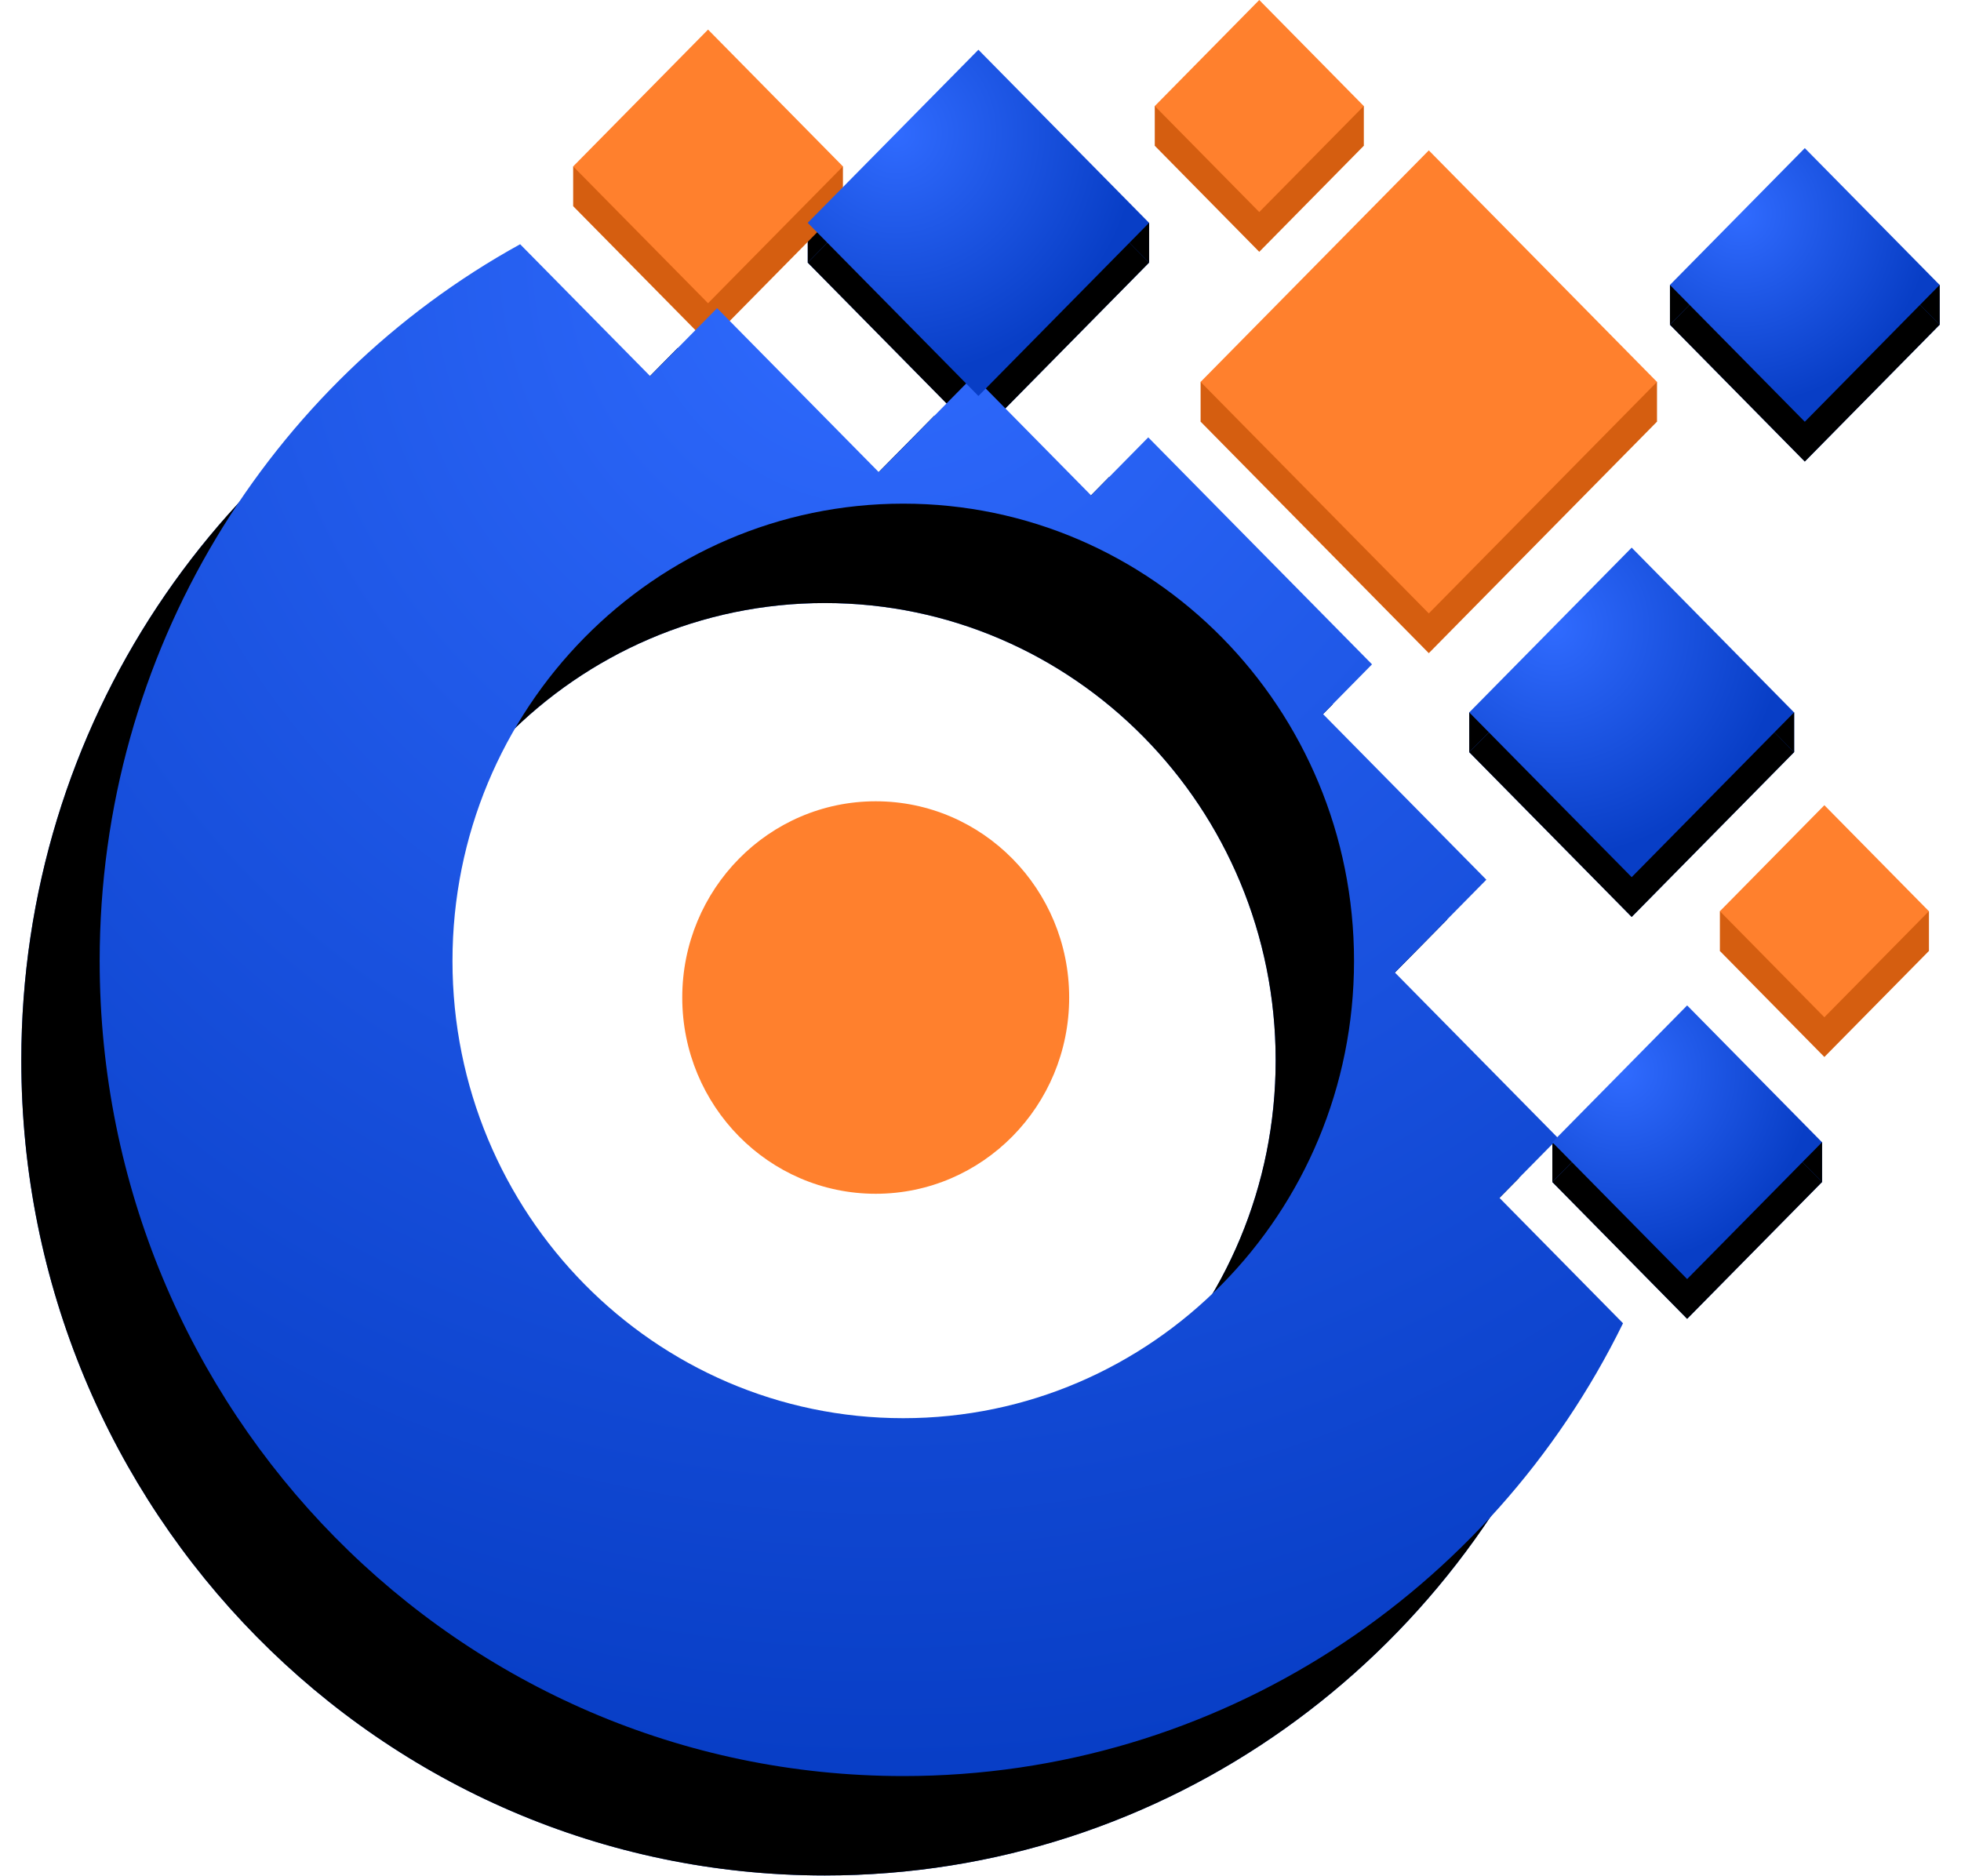
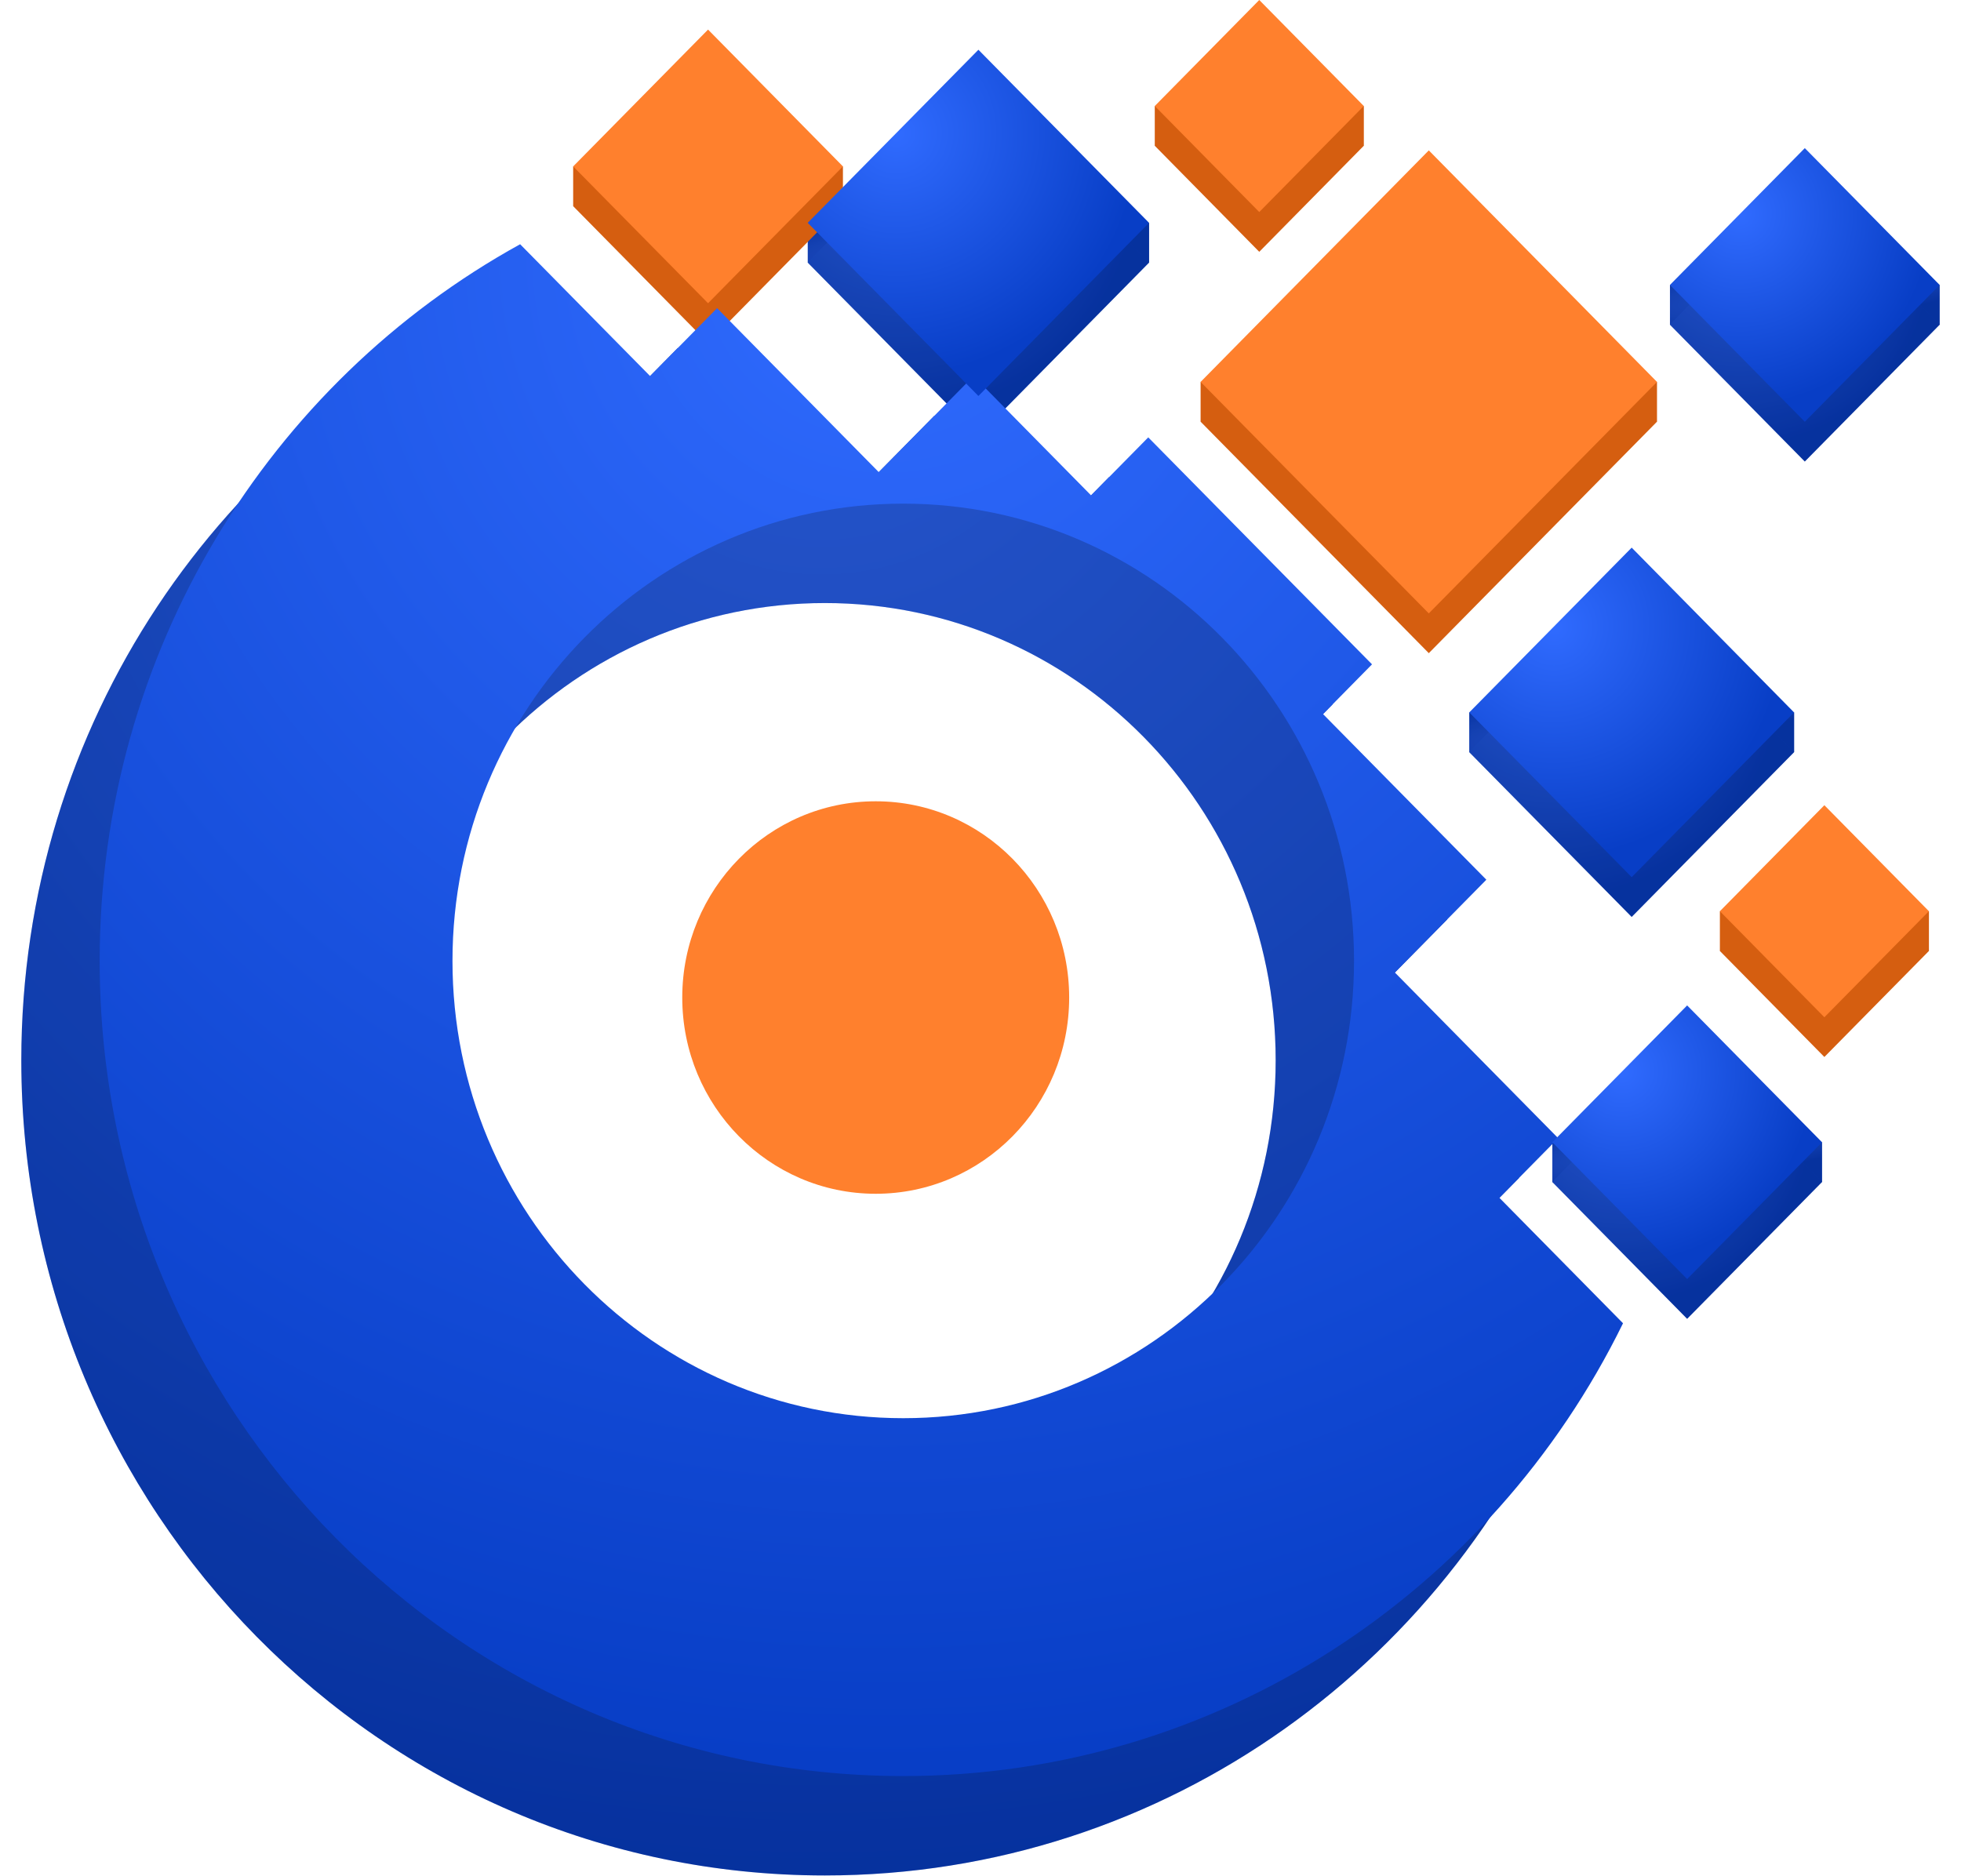
<svg xmlns="http://www.w3.org/2000/svg" width="46" height="44" viewBox="0 0 46 44" fill="none">
-   <path d="M26.955 5.228H18.948V6.161H26.955V5.228Z" fill="url(#paint0_radial_271_2358)" />
-   <path d="M26.955 5.228H18.948V6.161H26.955V5.228Z" fill="black" fillOpacity="0.2" />
+   <path d="M26.955 5.228H18.948V6.161H26.955V5.228Z" fill="url(#paint0_radial_440_735)" />
+   <path d="M26.955 5.228H18.948V6.161H26.955V5.228Z" fill="black" fill-opacity="0.2" />
  <path d="M38.869 8.959H28.163V9.892H38.869V8.959Z" fill="#D55E10" />
  <path d="M31.992 2.487H27.088V3.42H31.992V2.487Z" fill="#D55E10" />
-   <path d="M45.5 6.685H39.173V7.618H45.5V6.685Z" fill="url(#paint1_radial_271_2358)" />
-   <path d="M45.5 6.685H39.173V7.618H45.5V6.685Z" fill="black" fillOpacity="0.2" />
-   <path d="M42.086 16.713H34.465V17.646H42.086V16.713Z" fill="url(#paint2_radial_271_2358)" />
-   <path d="M42.086 16.713H34.465V17.646H42.086V16.713Z" fill="black" fillOpacity="0.2" />
+   <path d="M45.5 6.685H39.173V7.618H45.5V6.685Z" fill="url(#paint1_radial_440_735)" />
+   <path d="M45.5 6.685H39.173V7.618H45.5V6.685Z" fill="black" fill-opacity="0.2" />
+   <path d="M42.086 16.713H34.465V17.646H42.086V16.713Z" fill="url(#paint2_radial_440_735)" />
+   <path d="M42.086 16.713H34.465V17.646H42.086V16.713Z" fill="black" fill-opacity="0.2" />
  <path d="M45.248 21.378H40.344V22.311H45.248V21.378Z" fill="#D55E10" />
-   <path d="M42.741 26.798H36.414V27.731H42.741V26.798Z" fill="url(#paint3_radial_271_2358)" />
-   <path d="M42.741 26.798H36.414V27.731H42.741V26.798Z" fill="black" fillOpacity="0.2" />
-   <path d="M38.275 13.781L34.465 17.647L38.275 21.512L42.084 17.647L38.275 13.781Z" fill="url(#paint4_radial_271_2358)" />
-   <path d="M38.275 13.781L34.465 17.647L38.275 21.512L42.084 17.647L38.275 13.781Z" fill="black" fillOpacity="0.2" />
-   <path d="M16.609 1.627L13.445 4.837L16.609 8.046L19.773 4.837L16.609 1.627Z" fill="#D55E10" />
-   <path d="M39.576 24.521L36.413 27.731L39.576 30.941L42.74 27.731L39.576 24.521Z" fill="url(#paint5_radial_271_2358)" />
-   <path d="M39.576 24.521L36.413 27.731L39.576 30.941L42.74 27.731L39.576 24.521Z" fill="black" fillOpacity="0.2" />
+   <path d="M42.741 26.798H36.414V27.731H42.741V26.798Z" fill="url(#paint3_radial_440_735)" />
+   <path d="M42.741 26.798H36.414V27.731H42.741V26.798Z" fill="black" fill-opacity="0.2" />
+   <path d="M38.275 13.781L34.465 17.647L38.275 21.512L42.084 17.647L38.275 13.781Z" fill="url(#paint4_radial_440_735)" />
+   <path d="M38.275 13.781L34.465 17.647L38.275 21.512L42.084 17.647L38.275 13.781Z" fill="black" fill-opacity="0.2" />
+   <path d="M16.609 1.627L13.445 4.837L16.609 8.047L19.773 4.837L16.609 1.627Z" fill="#D55E10" />
+   <path d="M39.576 24.521L36.413 27.731L39.576 30.941L42.74 27.731L39.576 24.521Z" fill="url(#paint5_radial_440_735)" />
+   <path d="M39.576 24.521L36.413 27.731L39.576 30.941L42.74 27.731L39.576 24.521Z" fill="black" fill-opacity="0.2" />
  <path d="M29.539 0.933L27.088 3.42L29.539 5.908L31.991 3.42L29.539 0.933Z" fill="#D55E10" />
  <path d="M42.795 19.823L40.344 22.311L42.795 24.798L45.247 22.311L42.795 19.823Z" fill="#D55E10" />
-   <path d="M42.336 4.408L39.172 7.618L42.336 10.828L45.499 7.618L42.336 4.408Z" fill="url(#paint6_radial_271_2358)" />
-   <path d="M42.336 4.408L39.172 7.618L42.336 10.828L45.499 7.618L42.336 4.408Z" fill="black" fillOpacity="0.2" />
-   <path d="M33.516 4.461L28.163 9.892L33.516 15.324L38.869 9.892L33.516 4.461Z" fill="#D55E10" />
-   <path d="M22.951 2.099L18.947 6.161L22.951 10.223L26.954 6.161L22.951 2.099Z" fill="url(#paint7_radial_271_2358)" />
-   <path d="M22.951 2.099L18.947 6.161L22.951 10.223L26.954 6.161L22.951 2.099Z" fill="black" fillOpacity="0.2" />
-   <path d="M33.946 21.572L30.642 17.151L31.264 16.519L26.015 11.194L24.991 12.234L21.916 9.755L20.105 11.592L15.9 8.162L14.329 9.756L11.91 7.302C5.2 10.229 0.5 16.995 0.5 24.876C0.5 35.438 8.939 44 19.349 44C27.368 44 34.212 38.918 36.936 31.757L34.252 29.035L35.632 27.636L31.801 23.749L33.946 21.572ZM19.349 35.604C13.509 35.604 8.775 30.801 8.775 24.876C8.775 18.951 13.509 14.148 19.349 14.148C25.189 14.148 29.924 18.951 29.924 24.876C29.924 30.801 25.189 35.604 19.349 35.604Z" fill="url(#paint8_radial_271_2358)" />
-   <path d="M33.946 21.572L30.642 17.151L31.264 16.519L26.015 11.194L24.991 12.234L21.916 9.755L20.105 11.592L15.9 8.162L14.329 9.756L11.91 7.302C5.2 10.229 0.5 16.995 0.5 24.876C0.5 35.438 8.939 44 19.349 44C27.368 44 34.212 38.918 36.936 31.757L34.252 29.035L35.632 27.636L31.801 23.749L33.946 21.572ZM19.349 35.604C13.509 35.604 8.775 30.801 8.775 24.876C8.775 18.951 13.509 14.148 19.349 14.148C25.189 14.148 29.924 18.951 29.924 24.876C29.924 30.801 25.189 35.604 19.349 35.604Z" fill="black" fillOpacity="0.2" />
-   <path d="M34.866 20.639L31.035 16.753L32.184 15.586L26.935 10.261L25.594 11.622L22.836 8.823L20.614 11.077L16.821 7.229L15.25 8.823L12.201 5.73C6.326 8.969 2.338 15.284 2.338 22.544C2.338 33.106 10.777 41.668 21.188 41.668C28.587 41.668 34.987 37.34 38.072 31.045L35.172 28.102L36.551 26.703L32.72 22.816L34.866 20.639ZM21.188 33.272C15.348 33.272 10.614 28.468 10.614 22.544C10.614 16.619 15.348 11.816 21.188 11.816C27.029 11.816 31.762 16.619 31.762 22.544C31.762 28.468 27.028 33.272 21.188 33.272Z" fill="url(#paint9_radial_271_2358)" />
-   <path d="M38.275 12.848L34.465 16.714L38.275 20.579L42.084 16.714L38.275 12.848Z" fill="url(#paint10_radial_271_2358)" />
+   <path d="M42.336 4.408L39.172 7.618L42.336 10.828L45.499 7.618L42.336 4.408Z" fill="url(#paint6_radial_440_735)" />
+   <path d="M42.336 4.408L39.172 7.618L42.336 10.828L45.499 7.618L42.336 4.408Z" fill="black" fill-opacity="0.2" />
+   <path d="M33.516 4.461L28.163 9.893L33.516 15.324L38.869 9.893L33.516 4.461Z" fill="#D55E10" />
+   <path d="M22.951 2.099L18.947 6.161L22.951 10.223L26.954 6.161L22.951 2.099Z" fill="url(#paint7_radial_440_735)" />
+   <path d="M22.951 2.099L18.947 6.161L22.951 10.223L26.954 6.161L22.951 2.099Z" fill="black" fill-opacity="0.2" />
+   <path d="M33.946 21.572L30.642 17.151L31.264 16.519L26.015 11.194L24.991 12.234L21.916 9.755L20.105 11.592L15.9 8.162L14.329 9.756L11.91 7.302C5.2 10.229 0.5 16.995 0.5 24.876C0.5 35.438 8.939 44 19.349 44C27.368 44 34.212 38.918 36.936 31.757L34.252 29.035L35.632 27.636L31.801 23.749L33.946 21.572ZM19.349 35.604C13.509 35.604 8.775 30.801 8.775 24.876C8.775 18.951 13.509 14.148 19.349 14.148C25.189 14.148 29.924 18.951 29.924 24.876C29.924 30.801 25.189 35.604 19.349 35.604Z" fill="url(#paint8_radial_440_735)" />
+   <path d="M33.946 21.572L30.642 17.151L31.264 16.519L26.015 11.194L24.991 12.234L21.916 9.755L20.105 11.592L15.9 8.162L14.329 9.756L11.91 7.302C5.2 10.229 0.5 16.995 0.5 24.876C0.5 35.438 8.939 44 19.349 44C27.368 44 34.212 38.918 36.936 31.757L34.252 29.035L35.632 27.636L31.801 23.749L33.946 21.572ZM19.349 35.604C13.509 35.604 8.775 30.801 8.775 24.876C8.775 18.951 13.509 14.148 19.349 14.148C25.189 14.148 29.924 18.951 29.924 24.876C29.924 30.801 25.189 35.604 19.349 35.604Z" fill="black" fill-opacity="0.2" />
+   <path d="M34.866 20.639L31.035 16.753L32.184 15.586L26.935 10.261L25.594 11.622L22.836 8.823L20.614 11.077L16.821 7.229L15.25 8.823L12.201 5.73C6.326 8.969 2.338 15.284 2.338 22.544C2.338 33.106 10.777 41.668 21.188 41.668C28.587 41.668 34.987 37.34 38.072 31.045L35.172 28.102L36.551 26.703L32.72 22.816L34.866 20.639ZM21.188 33.272C15.348 33.272 10.614 28.468 10.614 22.544C10.614 16.619 15.348 11.816 21.188 11.816C27.029 11.816 31.762 16.619 31.762 22.544C31.762 28.468 27.028 33.272 21.188 33.272Z" fill="url(#paint9_radial_440_735)" />
+   <path d="M38.275 12.848L34.465 16.714L38.275 20.579L42.084 16.714L38.275 12.848Z" fill="url(#paint10_radial_440_735)" />
  <path d="M19.773 3.903H13.445V4.836H19.773V3.903Z" fill="#D55E10" />
  <path d="M16.609 0.694L13.445 3.904L16.609 7.114L19.773 3.904L16.609 0.694Z" fill="#FF802D" />
-   <path d="M39.576 23.588L36.413 26.798L39.576 30.008L42.74 26.798L39.576 23.588Z" fill="url(#paint11_radial_271_2358)" />
-   <path d="M29.539 5.21204e-05L27.088 2.488L29.539 4.975L31.991 2.488L29.539 5.21204e-05Z" fill="#FF802D" />
+   <path d="M39.576 23.588L36.413 26.798L39.576 30.008L42.74 26.798L39.576 23.588Z" fill="url(#paint11_radial_440_735)" />
+   <path d="M29.539 -8.9148e-06L27.088 2.487L29.539 4.975L31.991 2.487L29.539 -8.9148e-06Z" fill="#FF802D" />
  <path d="M42.795 18.891L40.344 21.378L42.795 23.866L45.247 21.378L42.795 18.891Z" fill="#FF802D" />
-   <path d="M42.336 3.475L39.172 6.685L42.336 9.895L45.499 6.685L42.336 3.475Z" fill="url(#paint12_radial_271_2358)" />
+   <path d="M42.336 3.475L39.172 6.685L42.336 9.895L45.499 6.685L42.336 3.475Z" fill="url(#paint12_radial_440_735)" />
  <path d="M33.516 3.528L28.163 8.96L33.516 14.391L38.869 8.96L33.516 3.528Z" fill="#FF802D" />
-   <path d="M22.951 1.167L18.947 5.228L22.951 9.29L26.954 5.228L22.951 1.167Z" fill="url(#paint13_radial_271_2358)" />
+   <path d="M22.951 1.167L18.947 5.228L22.951 9.29L26.954 5.228L22.951 1.167Z" fill="url(#paint13_radial_440_735)" />
  <path d="M20.542 28.007C23.048 28.007 25.08 25.946 25.08 23.403C25.08 20.861 23.048 18.799 20.542 18.799C18.036 18.799 16.004 20.861 16.004 23.403C16.004 25.946 18.036 28.007 20.542 28.007Z" fill="#FF802D" />
  <defs>
-     <radialGradient id="paint0_radial_271_2358" cx="0" cy="0" r="1" gradientUnits="userSpaceOnUse" gradientTransform="translate(23.1029 5.22766) rotate(78.9614) scale(0.950463 7.86324)">
+     <radialGradient id="paint0_radial_440_735" cx="0" cy="0" r="1" gradientUnits="userSpaceOnUse" gradientTransform="translate(23.1029 5.22772) rotate(78.9614) scale(0.950463 7.86324)">
      <stop stop-color="#306BFF" />
      <stop offset="1" stop-color="#083EC6" />
    </radialGradient>
-     <radialGradient id="paint1_radial_271_2358" cx="0" cy="0" r="1" gradientUnits="userSpaceOnUse" gradientTransform="translate(42.4562 6.68494) rotate(81.2367) scale(0.943897 6.2568)">
+     <radialGradient id="paint1_radial_440_735" cx="0" cy="0" r="1" gradientUnits="userSpaceOnUse" gradientTransform="translate(42.4562 6.68488) rotate(81.2367) scale(0.943897 6.2568)">
      <stop stop-color="#306BFF" />
      <stop offset="1" stop-color="#083EC6" />
    </radialGradient>
-     <radialGradient id="paint2_radial_271_2358" cx="0" cy="0" r="1" gradientUnits="userSpaceOnUse" gradientTransform="translate(38.4198 16.7133) rotate(79.4829) scale(0.948818 7.49608)">
+     <radialGradient id="paint2_radial_440_735" cx="0" cy="0" r="1" gradientUnits="userSpaceOnUse" gradientTransform="translate(38.4198 16.7133) rotate(79.4829) scale(0.948818 7.49608)">
      <stop stop-color="#306BFF" />
      <stop offset="1" stop-color="#083EC6" />
    </radialGradient>
-     <radialGradient id="paint3_radial_271_2358" cx="0" cy="0" r="1" gradientUnits="userSpaceOnUse" gradientTransform="translate(39.6973 26.7977) rotate(81.2367) scale(0.943897 6.2568)">
+     <radialGradient id="paint3_radial_440_735" cx="0" cy="0" r="1" gradientUnits="userSpaceOnUse" gradientTransform="translate(39.6973 26.7977) rotate(81.2367) scale(0.943897 6.2568)">
      <stop stop-color="#306BFF" />
      <stop offset="1" stop-color="#083EC6" />
    </radialGradient>
-     <radialGradient id="paint4_radial_271_2358" cx="0" cy="0" r="1" gradientUnits="userSpaceOnUse" gradientTransform="translate(36.4416 15.6408) rotate(44.112) scale(5.42713 5.43013)">
+     <radialGradient id="paint4_radial_440_735" cx="0" cy="0" r="1" gradientUnits="userSpaceOnUse" gradientTransform="translate(36.4416 15.6407) rotate(44.112) scale(5.42713 5.43013)">
      <stop stop-color="#306BFF" />
      <stop offset="1" stop-color="#083EC6" />
    </radialGradient>
-     <radialGradient id="paint5_radial_271_2358" cx="0" cy="0" r="1" gradientUnits="userSpaceOnUse" gradientTransform="translate(38.0543 26.065) rotate(44.112) scale(4.50656 4.50904)">
+     <radialGradient id="paint5_radial_440_735" cx="0" cy="0" r="1" gradientUnits="userSpaceOnUse" gradientTransform="translate(38.0543 26.065) rotate(44.112) scale(4.50656 4.50904)">
      <stop stop-color="#306BFF" />
      <stop offset="1" stop-color="#083EC6" />
    </radialGradient>
-     <radialGradient id="paint6_radial_271_2358" cx="0" cy="0" r="1" gradientUnits="userSpaceOnUse" gradientTransform="translate(40.8138 5.95247) rotate(44.112) scale(4.50656 4.50905)">
+     <radialGradient id="paint6_radial_440_735" cx="0" cy="0" r="1" gradientUnits="userSpaceOnUse" gradientTransform="translate(40.8138 5.95247) rotate(44.112) scale(4.50656 4.50905)">
      <stop stop-color="#306BFF" />
      <stop offset="1" stop-color="#083EC6" />
    </radialGradient>
-     <radialGradient id="paint7_radial_271_2358" cx="0" cy="0" r="1" gradientUnits="userSpaceOnUse" gradientTransform="translate(21.0249 4.05335) rotate(44.112) scale(5.70265 5.70581)">
+     <radialGradient id="paint7_radial_440_735" cx="0" cy="0" r="1" gradientUnits="userSpaceOnUse" gradientTransform="translate(21.0249 4.05335) rotate(44.112) scale(5.70265 5.70581)">
      <stop stop-color="#306BFF" />
      <stop offset="1" stop-color="#083EC6" />
    </radialGradient>
-     <radialGradient id="paint8_radial_271_2358" cx="0" cy="0" r="1" gradientUnits="userSpaceOnUse" gradientTransform="translate(19.4081 7.30151) rotate(88.7074) scale(36.7078 36.4455)">
+     <radialGradient id="paint8_radial_440_735" cx="0" cy="0" r="1" gradientUnits="userSpaceOnUse" gradientTransform="translate(19.4081 7.30151) rotate(88.7074) scale(36.7078 36.4455)">
      <stop stop-color="#306BFF" />
      <stop offset="1" stop-color="#083EC6" />
    </radialGradient>
-     <radialGradient id="paint9_radial_271_2358" cx="0" cy="0" r="1" gradientUnits="userSpaceOnUse" gradientTransform="translate(20.8822 5.72961) rotate(88.7054) scale(35.9474 35.7433)">
+     <radialGradient id="paint9_radial_440_735" cx="0" cy="0" r="1" gradientUnits="userSpaceOnUse" gradientTransform="translate(20.8822 5.72961) rotate(88.7054) scale(35.9474 35.7433)">
      <stop stop-color="#306BFF" />
      <stop offset="1" stop-color="#083EC6" />
    </radialGradient>
-     <radialGradient id="paint10_radial_271_2358" cx="0" cy="0" r="1" gradientUnits="userSpaceOnUse" gradientTransform="translate(36.4416 14.7078) rotate(44.112) scale(5.42713 5.43013)">
+     <radialGradient id="paint10_radial_440_735" cx="0" cy="0" r="1" gradientUnits="userSpaceOnUse" gradientTransform="translate(36.4416 14.7079) rotate(44.112) scale(5.42713 5.43013)">
      <stop stop-color="#306BFF" />
      <stop offset="1" stop-color="#083EC6" />
    </radialGradient>
-     <radialGradient id="paint11_radial_271_2358" cx="0" cy="0" r="1" gradientUnits="userSpaceOnUse" gradientTransform="translate(38.0543 25.1322) rotate(44.112) scale(4.50656 4.50904)">
+     <radialGradient id="paint11_radial_440_735" cx="0" cy="0" r="1" gradientUnits="userSpaceOnUse" gradientTransform="translate(38.0543 25.1322) rotate(44.112) scale(4.50656 4.50904)">
      <stop stop-color="#306BFF" />
      <stop offset="1" stop-color="#083EC6" />
    </radialGradient>
-     <radialGradient id="paint12_radial_271_2358" cx="0" cy="0" r="1" gradientUnits="userSpaceOnUse" gradientTransform="translate(40.8138 5.01961) rotate(44.112) scale(4.50656 4.50905)">
+     <radialGradient id="paint12_radial_440_735" cx="0" cy="0" r="1" gradientUnits="userSpaceOnUse" gradientTransform="translate(40.8138 5.01961) rotate(44.112) scale(4.50656 4.50905)">
      <stop stop-color="#306BFF" />
      <stop offset="1" stop-color="#083EC6" />
    </radialGradient>
-     <radialGradient id="paint13_radial_271_2358" cx="0" cy="0" r="1" gradientUnits="userSpaceOnUse" gradientTransform="translate(21.0249 3.12048) rotate(44.112) scale(5.70265 5.70581)">
+     <radialGradient id="paint13_radial_440_735" cx="0" cy="0" r="1" gradientUnits="userSpaceOnUse" gradientTransform="translate(21.0249 3.12048) rotate(44.112) scale(5.70265 5.70581)">
      <stop stop-color="#306BFF" />
      <stop offset="1" stop-color="#083EC6" />
    </radialGradient>
  </defs>
</svg>
